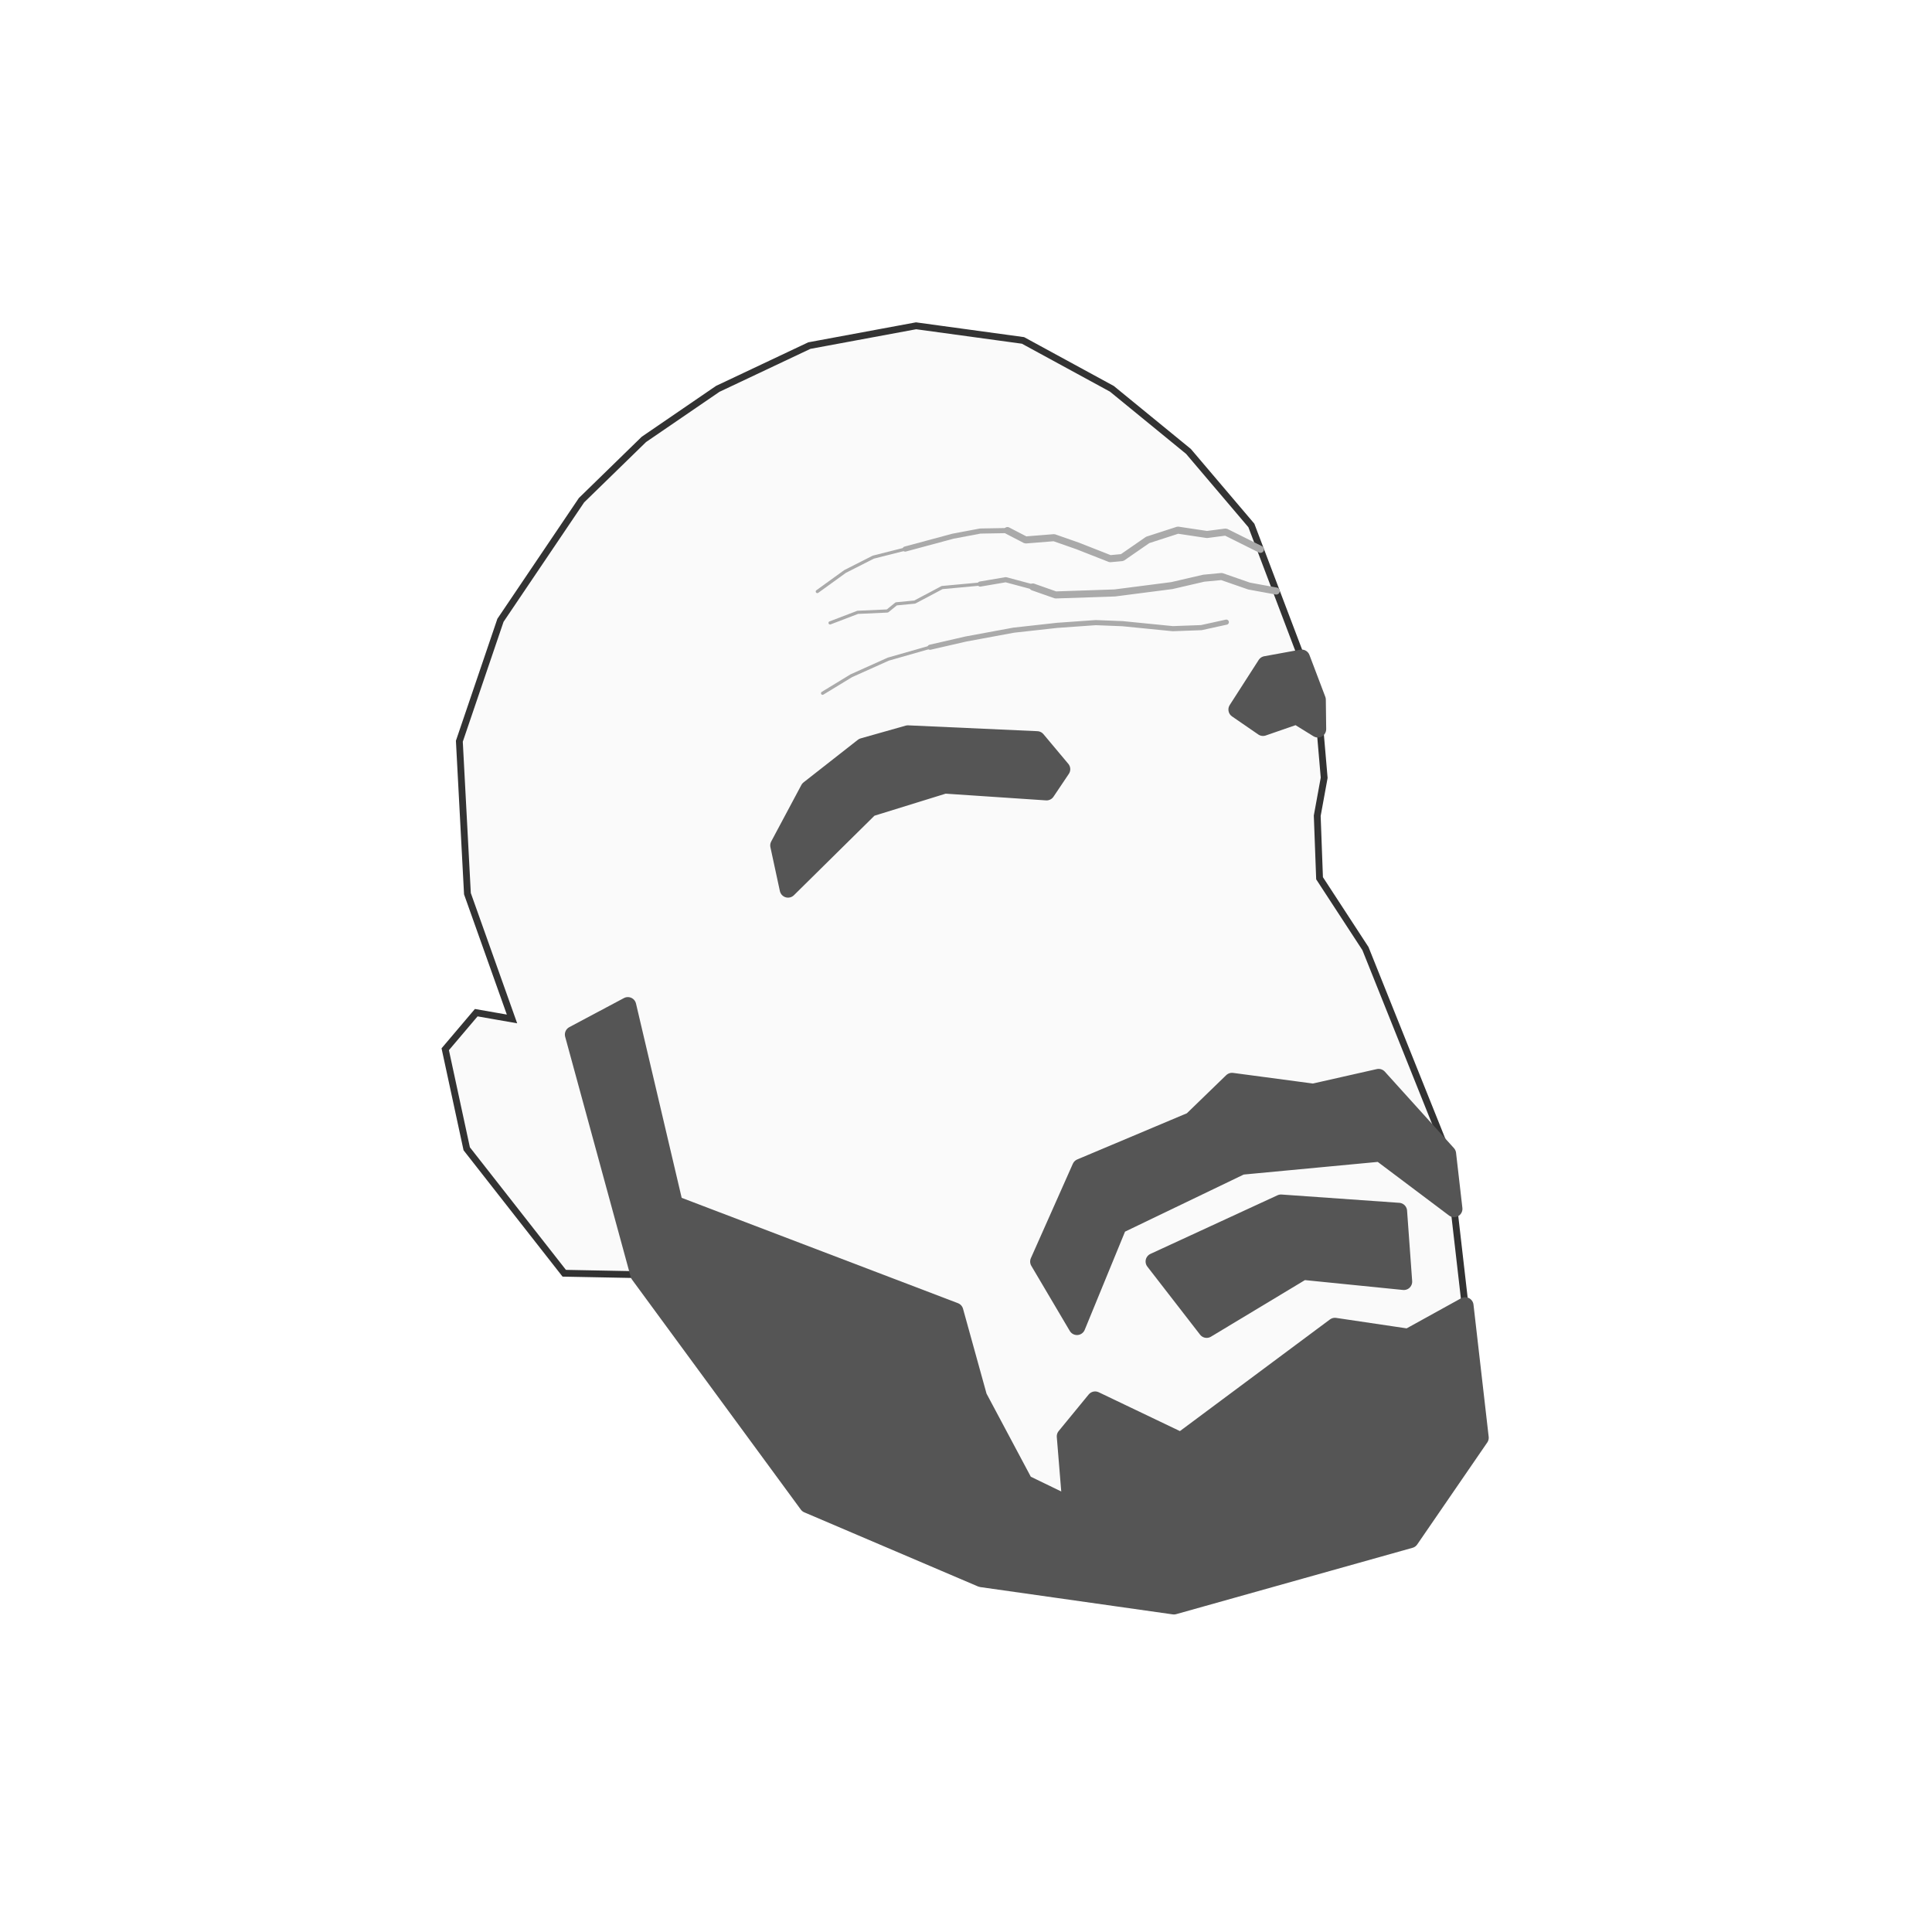
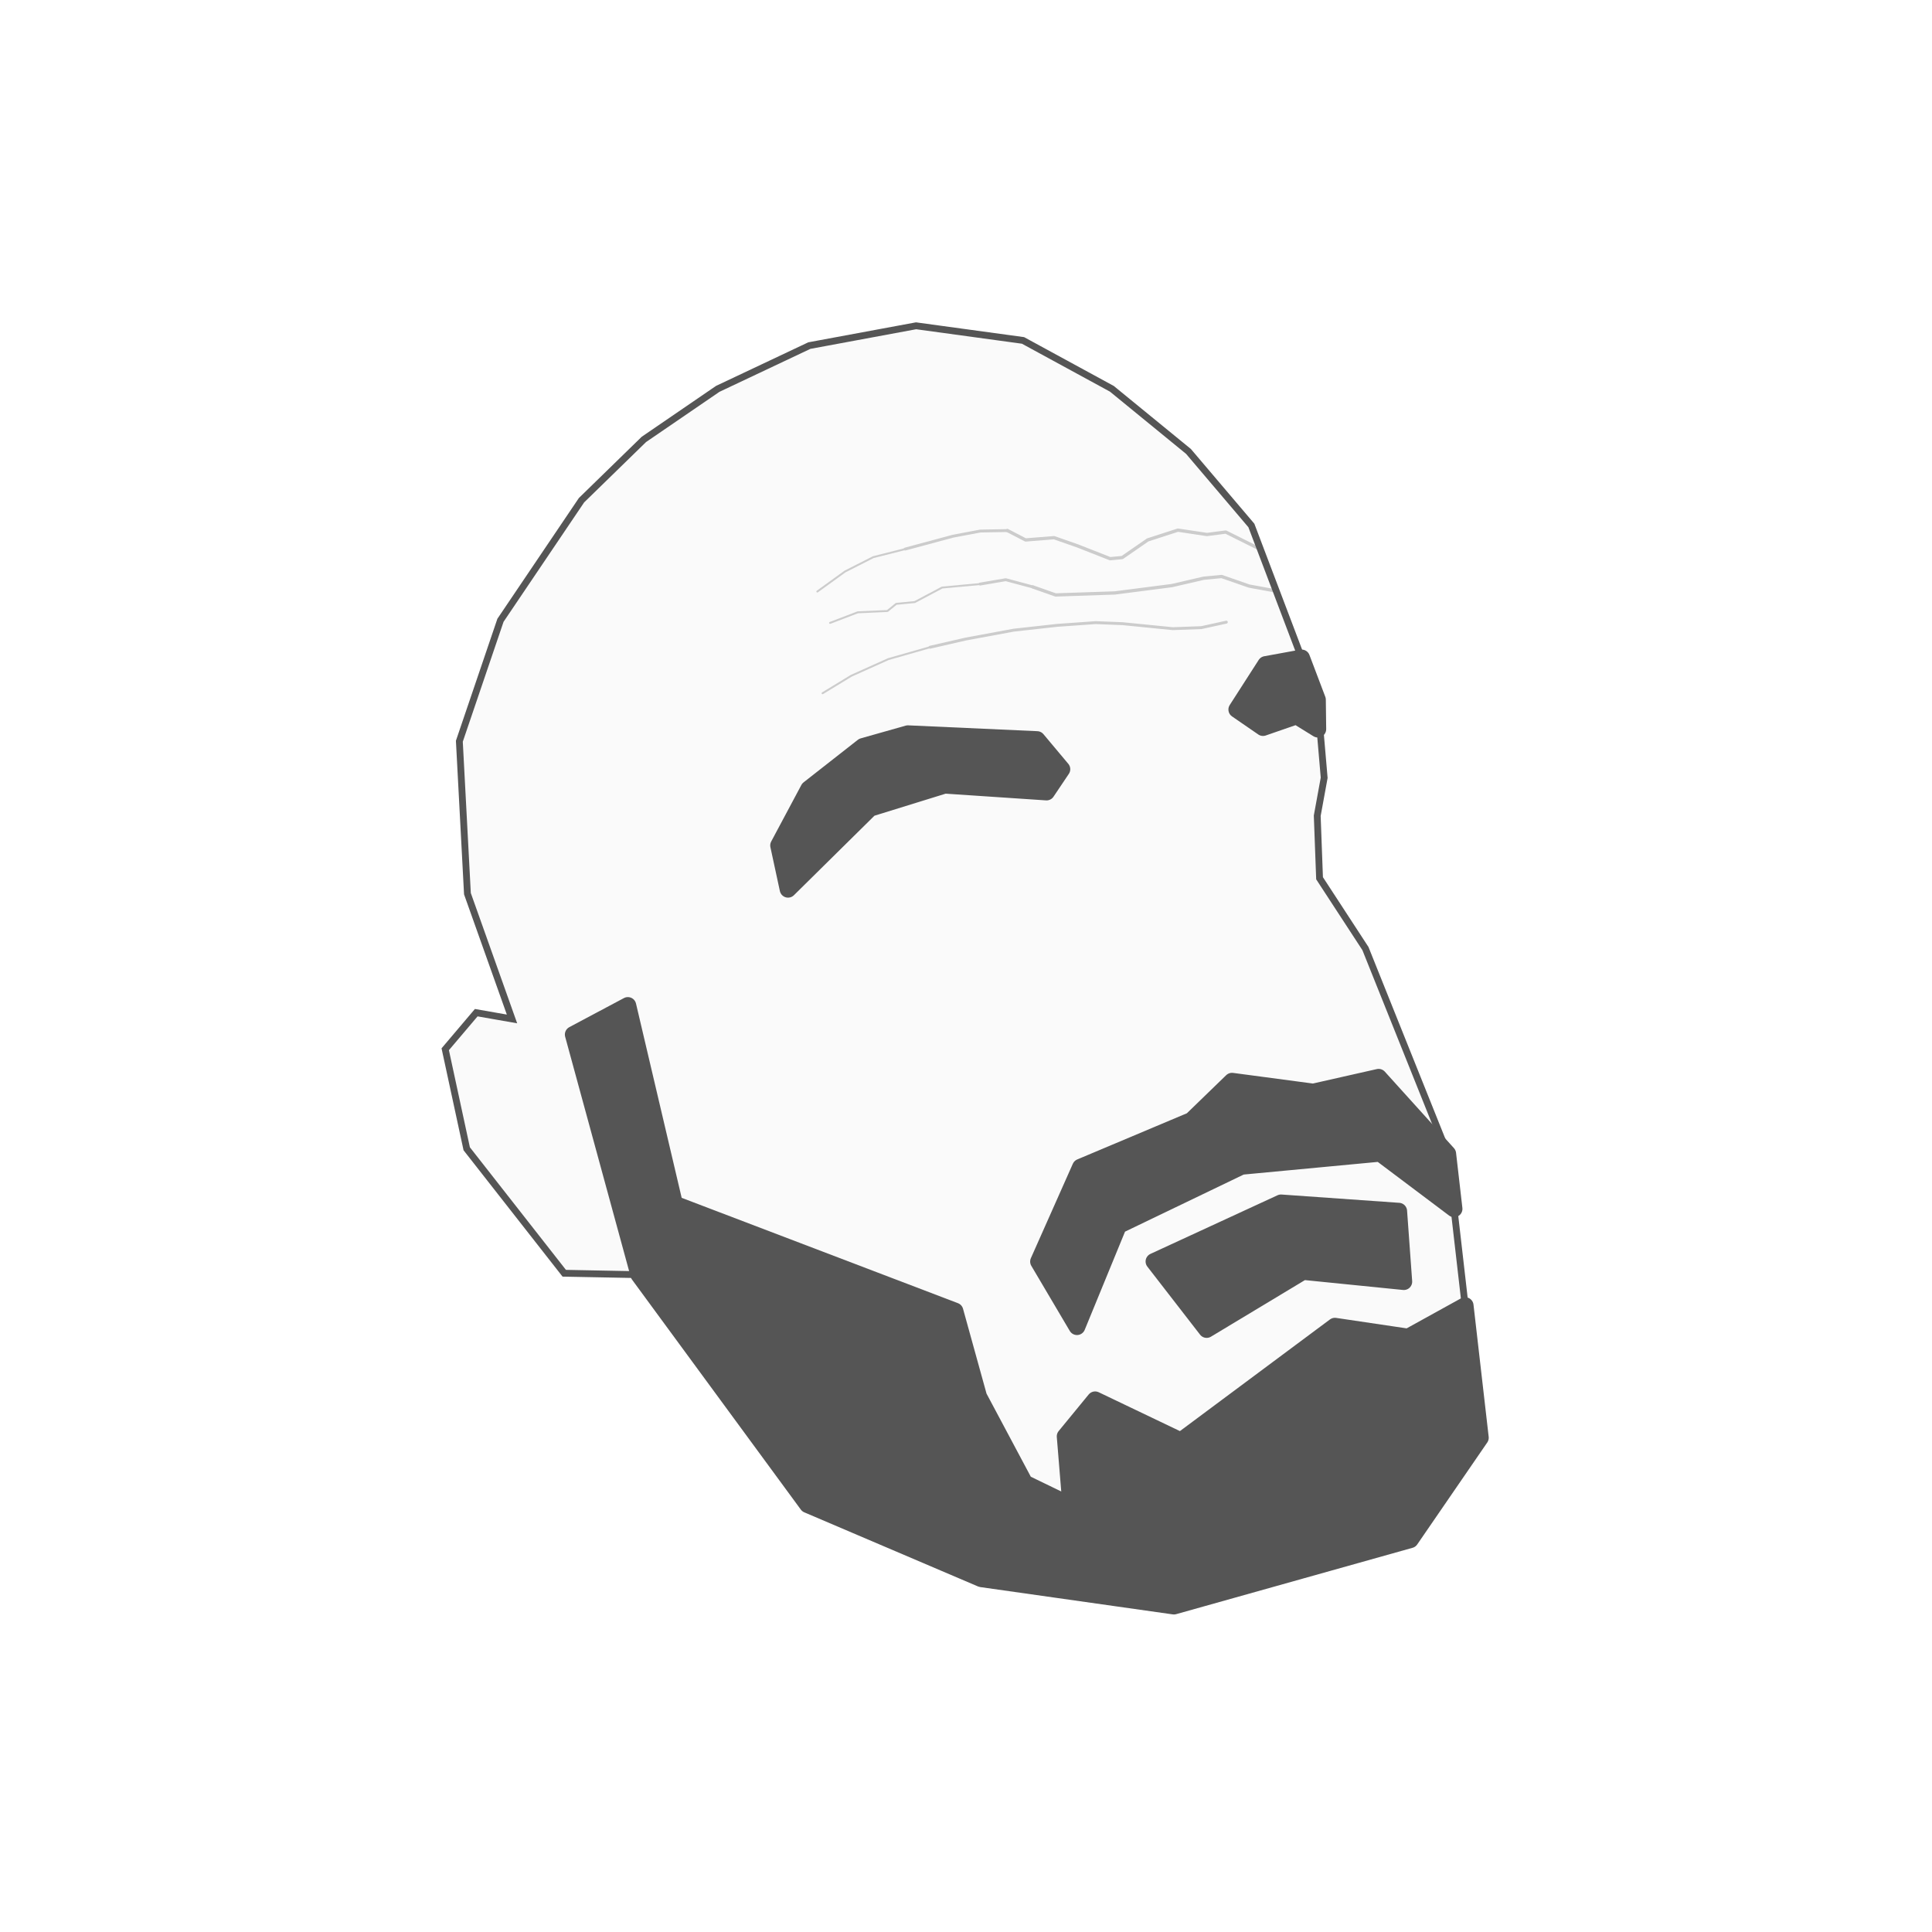
<svg xmlns="http://www.w3.org/2000/svg" width="100mm" height="100mm" version="1.1" viewBox="0 0 100 100">
-   <style>
-    .skin {
-       stroke: #333;
+   <style>.skin {
+       stroke: none;
      fill: #fafafa;
      fill-opacity: 1;
      stroke-width: 0.353px;
      stroke-linecap: butt;
      stroke-linejoin: miter;
   }
   .hair {
      stroke-opacity: 1;
      stroke-linejoin: round;
      stroke-linecap: butt;
      stroke-width: 0.865;
      stroke: #555;
      fill: #555;
   }
   .wrinkle {
      fill: none;
-       stroke: #aaa;
+       stroke: #ccc;
      stroke-linejoin: bevel;
      stroke-linecap:round;
      stroke-opacity: 1;
      stroke-miterlimit: 4;
      stroke-dasharray: none
   }
   .wrinkle-severe {
-       stroke-width: 0.365;
+       stroke-width: 0.170;
   }
   .wrinkle-medium {
-       stroke-width: 0.265;
+       stroke-width: 0.150;
   }
   .wrinkle-light {
-       stroke-width: 0.165;
-    }</style>
+       stroke-width: 0.100;
+    }
+    .outline {
+       fill: none;
+       stroke: #555;
+       stroke-width: 0.353px;
+       stroke-linecap: butt;
+       stroke-linejoin: miter;
+    }
+  </style>
  <g>
    <path class="skin" d="m47.416 16.863 5.535 0.757 4.599 2.504 3.965 3.241 3.256 3.833 3.421 9.019 0.347 4.041-0.359 1.965 0.12 3.235 2.375 3.64 4.257 10.619 1.689 14.701-3.626 5.279-12.236 3.435-9.968-1.414-8.995-3.838-8.737-11.903-3.854-0.074-5.048-6.443-1.112-5.151 1.605-1.893 1.851 0.324-2.307-6.483-0.418-7.891 2.128-6.26 4.195-6.216 3.229-3.147 3.823-2.616 4.739-2.239z" />
    <path class="wrinkle wrinkle-severe" d="m53.464 30.381 1.174 0.413 3.061-0.103 2.958-0.381 1.646-0.382 0.927-0.088 1.425 0.495 1.404 0.257" />
    <path class="wrinkle wrinkle-medium" d="m53.464 30.381-1.406-0.376-1.326 0.226" />
    <path class="wrinkle wrinkle-medium" d="m63.475 32.202-1.294 0.284-1.477 0.054-2.606-0.259-1.385-0.054-1.994 0.141-2.254 0.25-2.475 0.458-1.85 0.425" />
    <path class="wrinkle wrinkle-light" d="m50.732 30.23-1.97 0.182-1.415 0.751-0.958 0.092-0.456 0.37-1.537 0.069-1.432 0.547" />
    <path class="wrinkle wrinkle-light" d="m48.141 33.499-2.161 0.617-1.916 0.86-1.488 0.906" />
    <path class="wrinkle wrinkle-light" d="m46.85 28.421-1.649 0.417-1.461 0.742-1.436 1.038" />
    <path class="wrinkle wrinkle-severe" d="m65.24 28.434-1.795-0.895-0.972 0.127-1.505-0.226-1.562 0.506-1.32 0.913-0.627 0.059-1.681-0.661-1.22-0.427-1.473 0.118-0.94-0.487" />
    <path class="wrinkle wrinkle-medium" d="m52.145 27.462-1.406 0.025-1.417 0.267-2.472 0.666" />
    <path class="hair" d="m29.67 53.547 2.828-1.505 2.417 10.28 14.514 5.534 1.229 4.438 2.381 4.469 2.384 1.154-0.292-3.572 1.553-1.892 4.438 2.123 7.973-5.934 3.794 0.563 2.949-1.629 0.786 6.842-3.626 5.279-12.236 3.435-9.968-1.414-8.995-3.838-8.737-11.903z" />
    <path class="hair" d="m59.728 65.294 2.728 3.522 4.988-3.003 5.218 0.525-0.264-3.649-6.094-0.429z" />
    <path class="hair" d="m55.744 68.669 2.15-5.237 6.363-3.061 7.181-0.677 3.825 2.876-0.328-2.853-3.578-3.959-3.383 0.764-4.206-0.56-2.093 2.028-5.75 2.422-2.172 4.887z" />
    <path class="hair" d="m40.789 46.029 4.244-4.19 3.864-1.196 5.273 0.353 0.794-1.182-1.287-1.536-6.685-0.302-2.324 0.658-2.808 2.201-1.561 2.924z" />
    <path class="hair" d="m68.211 37.74-1.101-0.681-1.737 0.601-1.358-0.935 1.498-2.332 1.859-0.339 0.82 2.163z" />
+     <path class="outline" d="m47.416 16.863 5.535 0.757 4.599 2.504 3.965 3.241 3.256 3.833 3.421 9.019 0.347 4.041-0.359 1.965 0.12 3.235 2.375 3.64 4.257 10.619 1.689 14.701-3.626 5.279-12.236 3.435-9.968-1.414-8.995-3.838-8.737-11.903-3.854-0.074-5.048-6.443-1.112-5.151 1.605-1.893 1.851 0.324-2.307-6.483-0.418-7.891 2.128-6.26 4.195-6.216 3.229-3.147 3.823-2.616 4.739-2.239z" />
  </g>
</svg>
